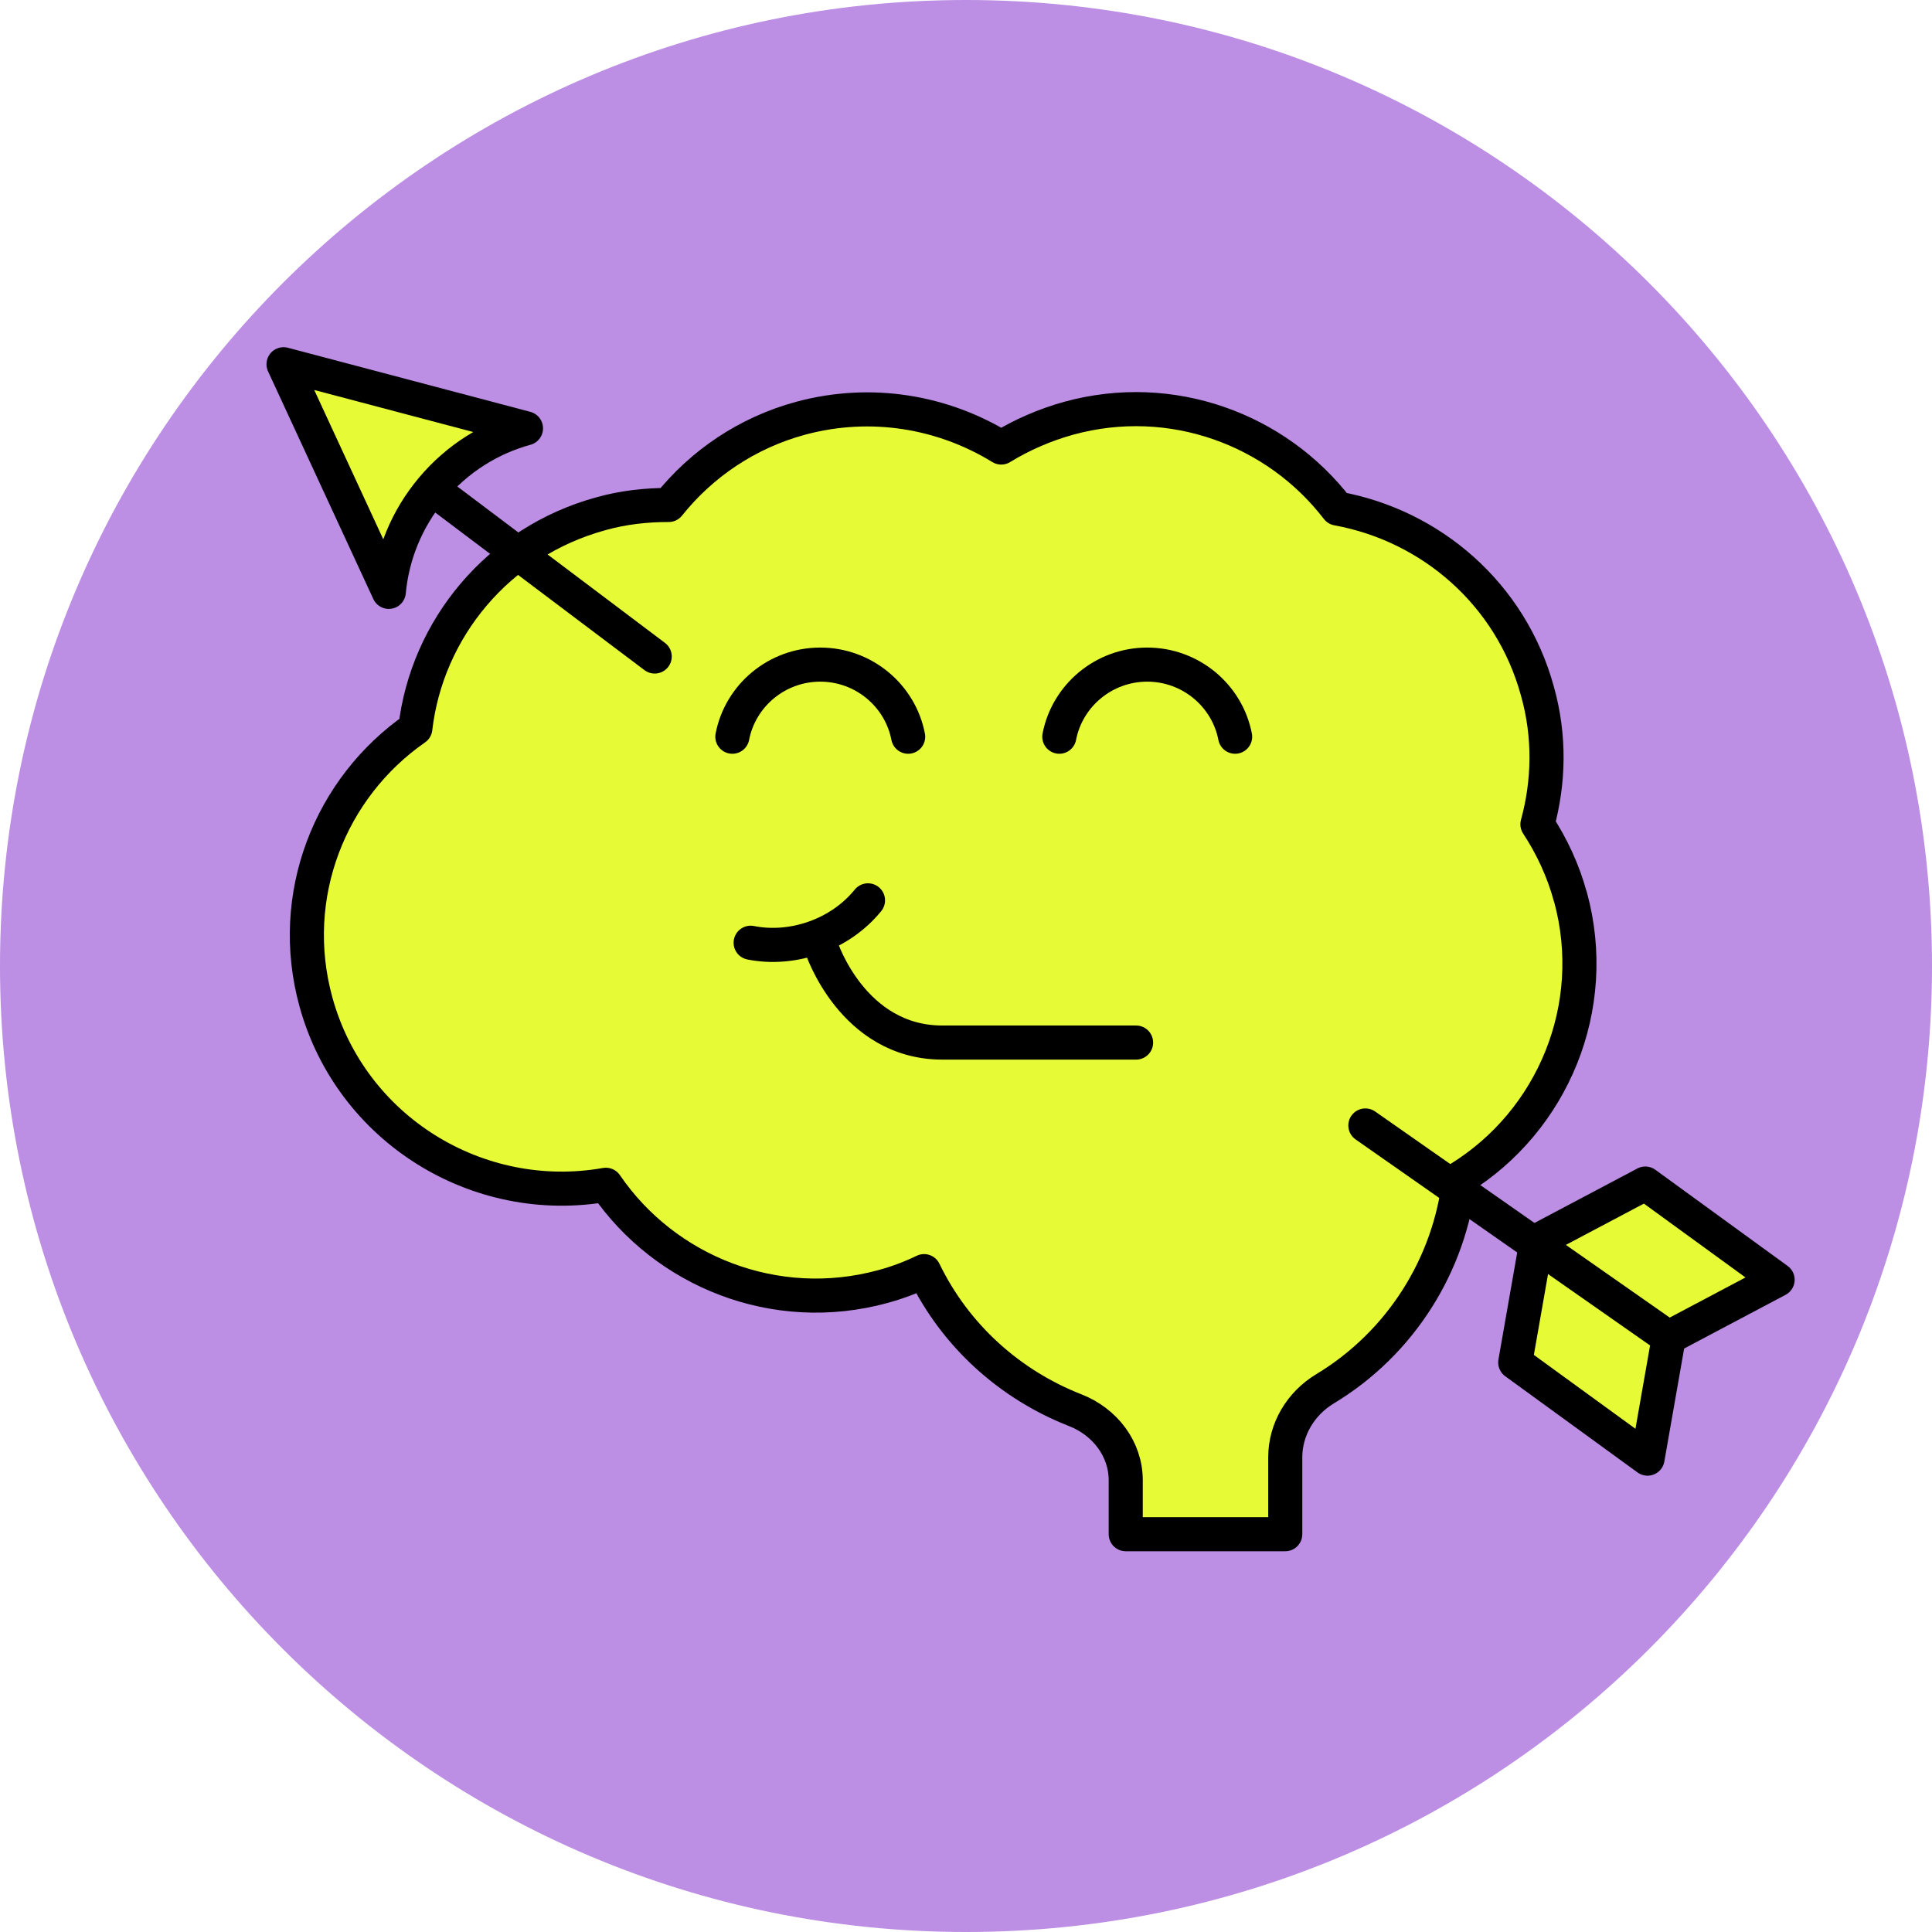
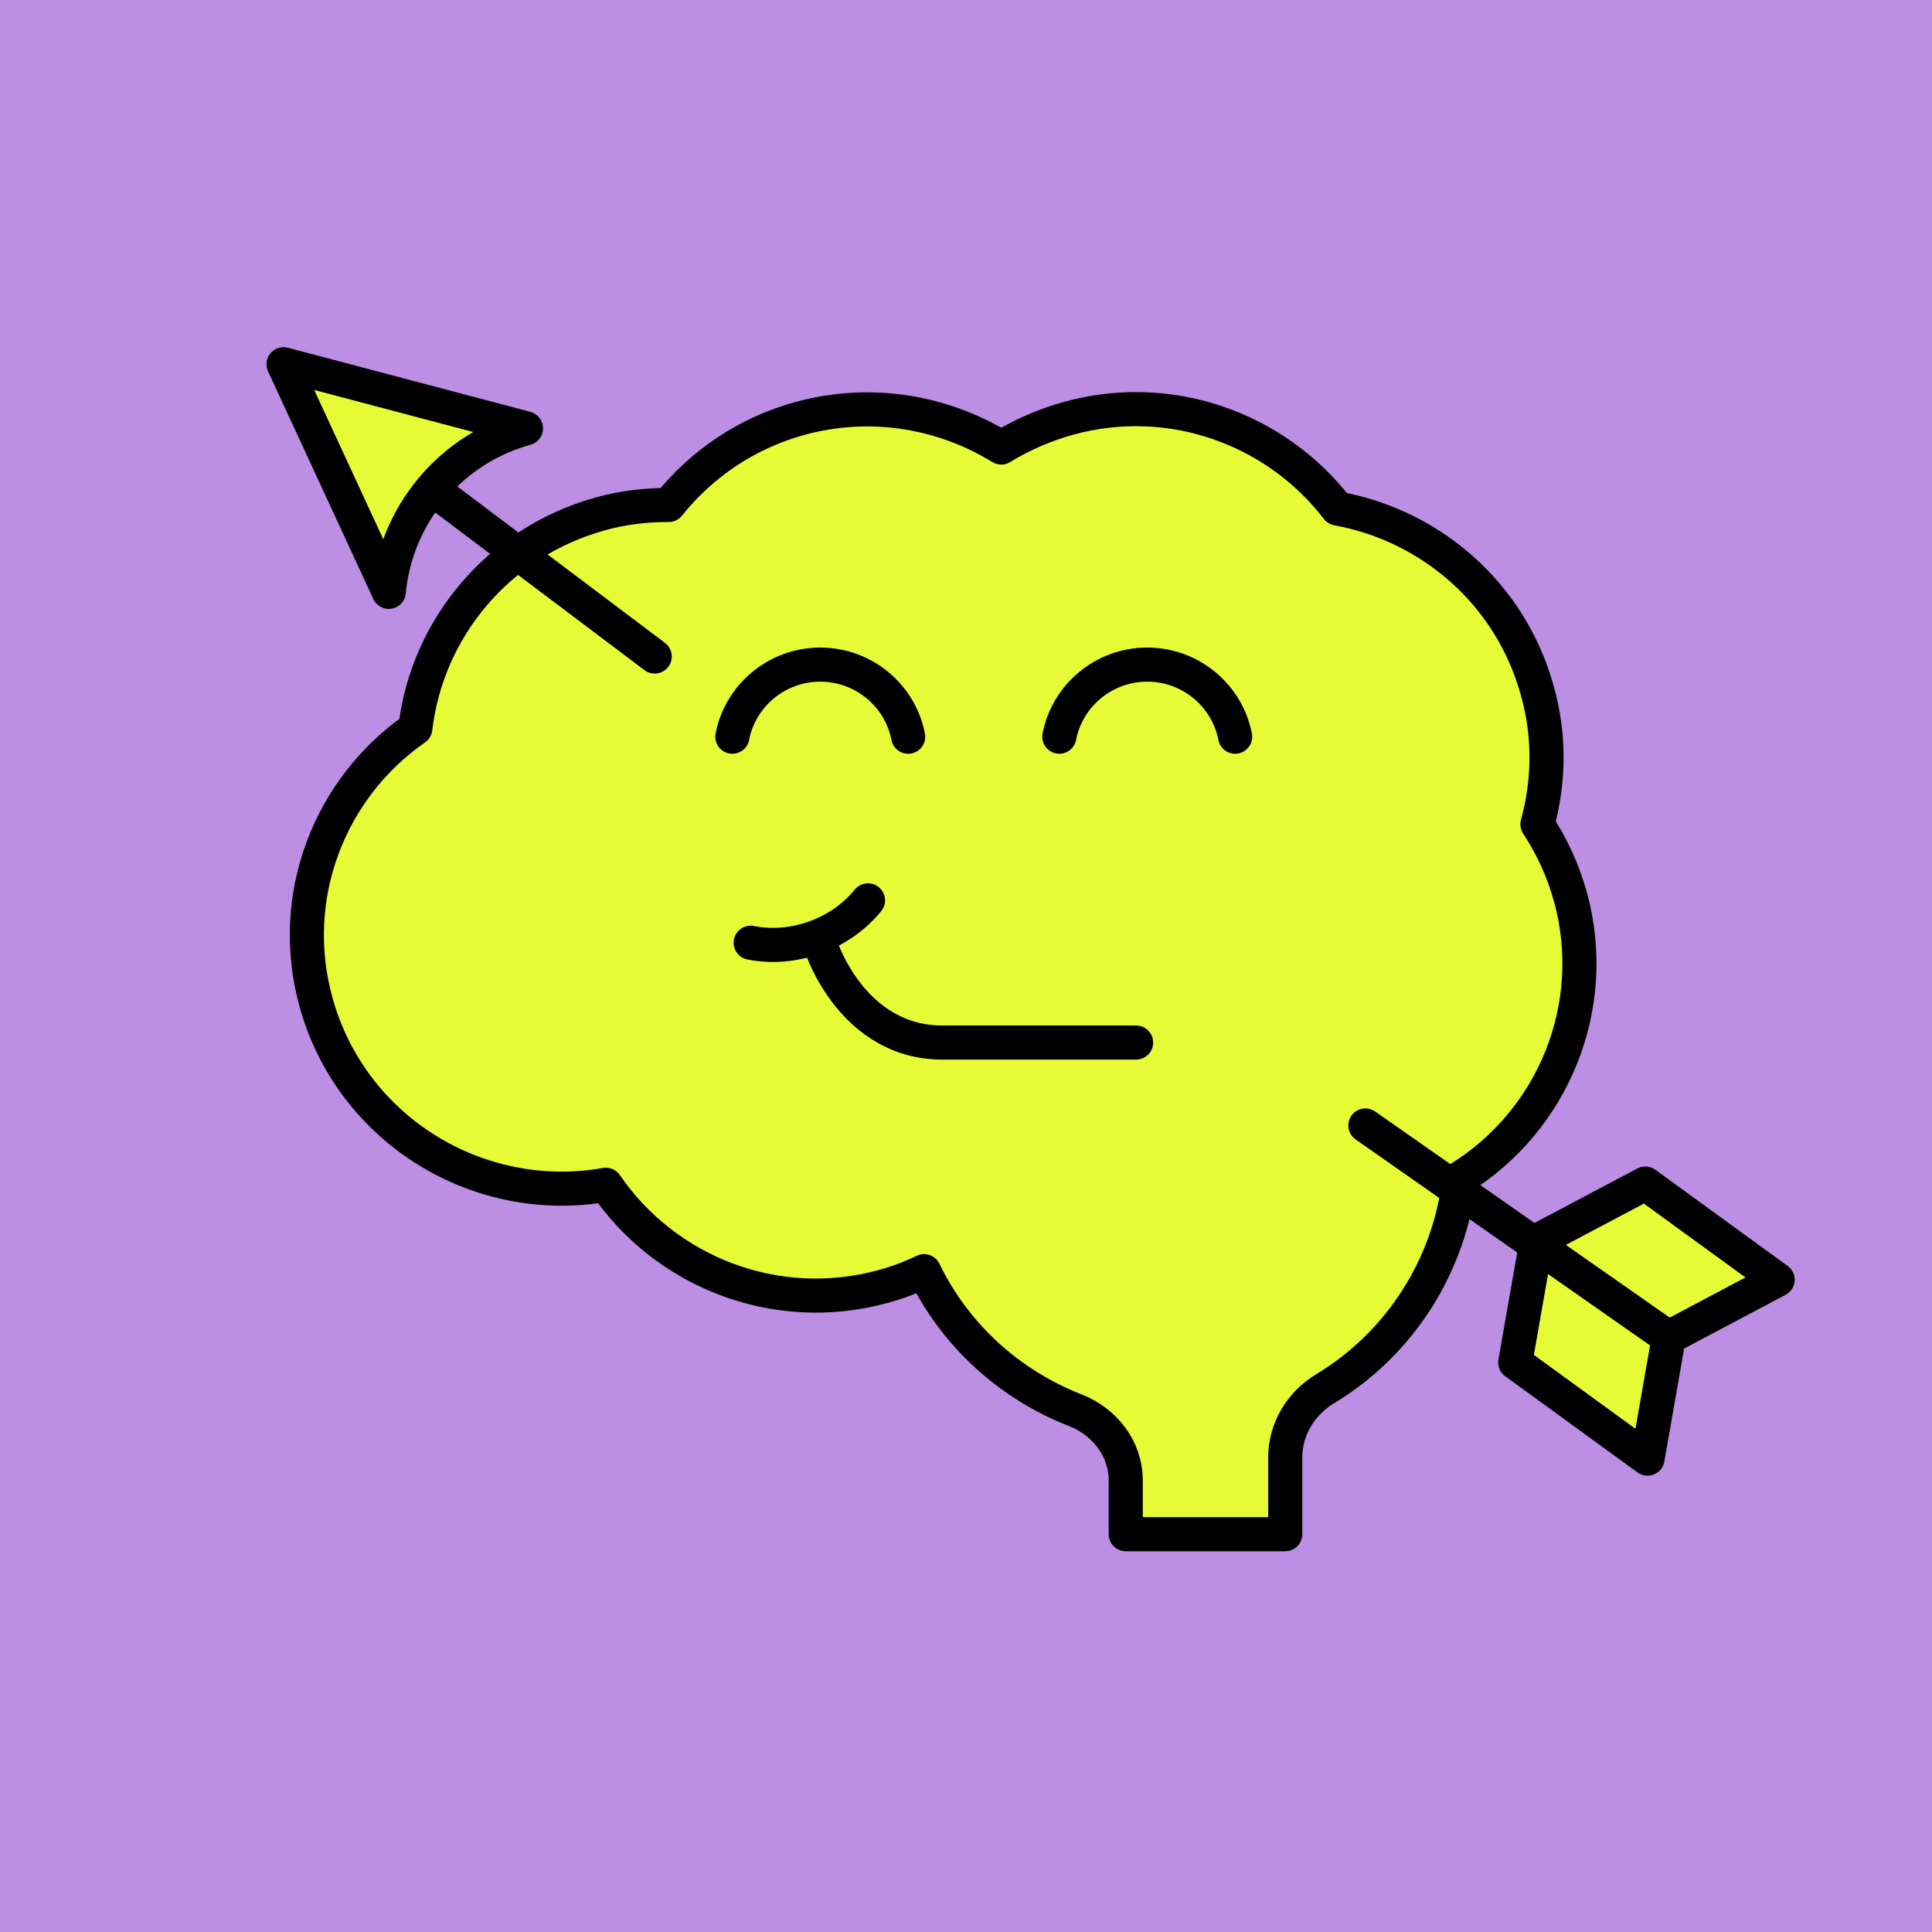
<svg xmlns="http://www.w3.org/2000/svg" width="170" height="170" viewBox="0 0 170 170" fill="none">
+   <rect width="170" height="170" fill="#BC8EE4" />
  <circle cx="85" cy="85" r="85" fill="#BC8EE4" />
  <path d="M138.186 78.943C137.556 76.608 136.541 74.447 135.281 72.529C136.296 68.834 136.401 64.791 135.281 60.817C132.936 52.241 125.901 46.245 117.676 44.747C112.321 37.775 103.081 34.324 94.05 36.799C91.915 37.391 89.921 38.263 88.1 39.378C82.99 36.241 76.691 35.125 70.46 36.799C65.701 38.089 61.711 40.842 58.84 44.433C56.88 44.433 54.886 44.642 52.891 45.2C43.825 47.675 37.56 55.344 36.545 64.093C29.02 69.322 25.241 78.839 27.796 88.146C30.875 99.371 42.041 106.238 53.31 104.251C58.526 111.885 68.221 115.79 77.671 113.21C78.966 112.861 80.156 112.408 81.311 111.85C84.076 117.567 88.906 121.855 94.611 124.086C97.201 125.097 99.055 127.467 99.055 130.256V134.997H113.091V128.234C113.091 125.759 114.456 123.493 116.591 122.204C123.241 118.195 127.581 111.293 128.421 103.693C136.611 98.639 140.846 88.634 138.186 78.909V78.943Z" fill="#E6FA36" stroke="black" stroke-width="3" stroke-linecap="round" stroke-linejoin="round" />
  <path d="M79.911 64.825C79.211 61.2 75.991 58.48 72.176 58.48C68.361 58.48 65.141 61.2 64.441 64.825" stroke="black" stroke-width="3" stroke-linecap="round" stroke-linejoin="round" />
  <path d="M108.681 64.825C107.981 61.2 104.761 58.48 100.946 58.48C97.131 58.48 93.911 61.2 93.211 64.825" stroke="black" stroke-width="3" stroke-linecap="round" stroke-linejoin="round" />
  <path d="M66.051 82.953C69.691 83.685 73.891 82.29 76.376 79.223" stroke="black" stroke-width="3" stroke-linecap="round" stroke-linejoin="round" />
  <path d="M72.281 83.371C72.281 83.371 75.011 91.737 82.921 91.737H99.966" stroke="black" stroke-width="3" stroke-linecap="round" stroke-linejoin="round" />
  <path d="M146.84 117.677L144.969 128.348L144.932 128.321L133.328 119.884L135.199 109.212L144.774 104.143L156.378 112.58L156.415 112.607L146.84 117.677Z" fill="#E6FA36" stroke="black" stroke-width="3" stroke-linecap="round" stroke-linejoin="round" />
  <path d="M120.141 99.031L146.85 117.716" stroke="black" stroke-width="3" stroke-linecap="round" stroke-linejoin="round" />
  <path d="M38.652 43.488L57.609 57.767" stroke="black" stroke-width="3" stroke-linecap="round" stroke-linejoin="round" />
  <path d="M34.211 52.079C34.512 48.855 35.763 45.68 38.007 43.005C40.251 40.33 43.16 38.546 46.282 37.689L24.949 32.05L34.211 52.079Z" fill="#E6FA36" stroke="black" stroke-width="3" stroke-linecap="round" stroke-linejoin="round" />
</svg>
